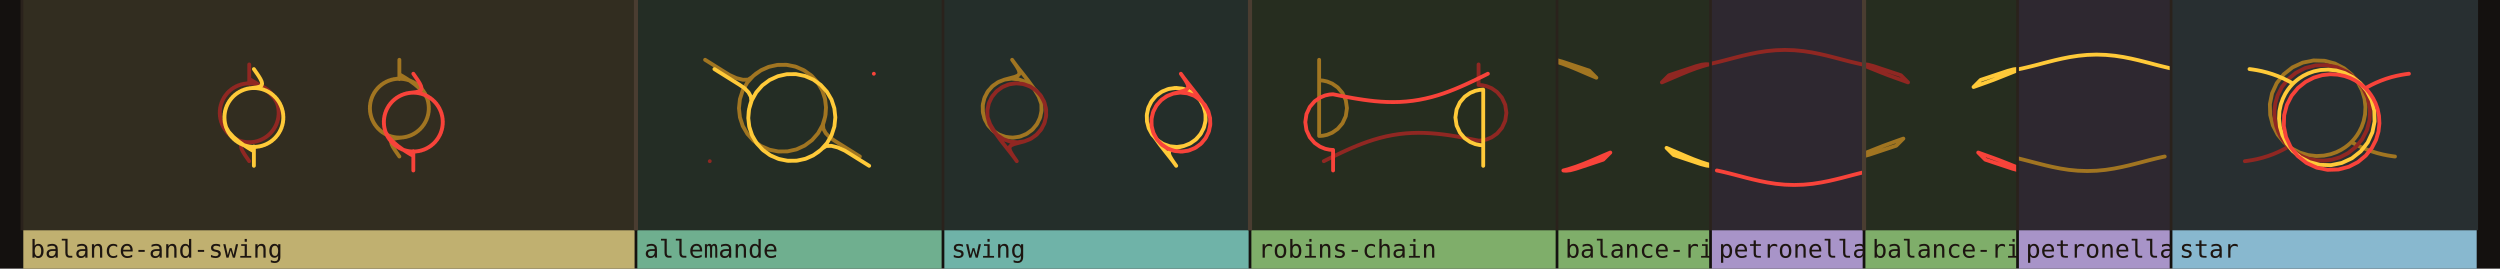
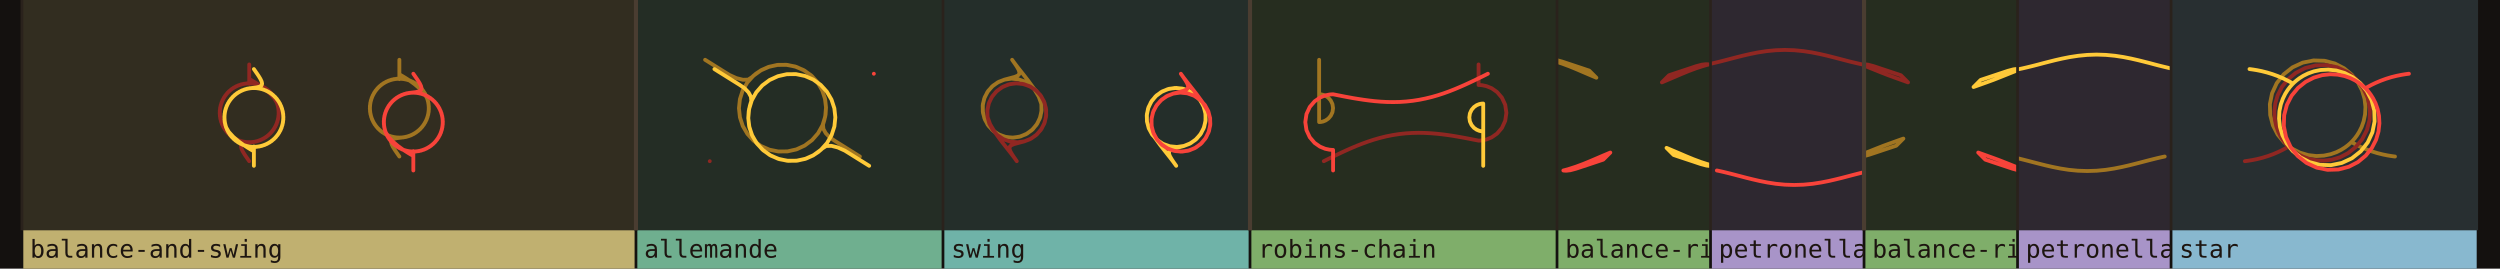
<svg xmlns="http://www.w3.org/2000/svg" viewBox="0 0 912 98" width="912" height="98" role="img">
  <rect width="912" height="98" fill="#14110f" />
  <svg x="8" y="0" width="224" height="84" viewBox="0 0 224 84">
    <rect width="224" height="84" fill="#c0b070" fill-opacity="0.18" />
    <path d="M137.69 21.81L137.69 22.12L137.69 22.92L137.69 24.01L137.69 25.22L137.69 26.33L137.69 27.19L137.69 27.91L137.69 28.48L137.69 28.81L137.69 28.87L137.69 28.87L137.69 28.87L137.69 28.87L137.69 28.84L137.69 28.52L137.69 27.95L137.69 27.25L137.69 26.48L137.69 25.8L137.69 25.33L137.69 25.2L137.69 25.2L137.69 25.2L137.69 25.2L137.69 25.2L137.69 25.2L137.69 25.2L137.69 25.2L137.69 25.5L137.69 26.15L137.69 26.81L137.69 27.1L137.96 27.26L138.7 27.69L139.88 28.4L141.42 29.4L143.24 30.72L145.15 32.34L146.83 34.16L147.86 35.93L148.3 37.66L148.45 39.64L148.23 41.65L147.64 43.58L146.69 45.36L145.43 46.94L143.89 48.25L142.14 49.26L140.23 49.92L138.23 50.21L136.21 50.12L134.25 49.66L132.4 48.84L130.74 47.68L129.33 46.24L128.21 44.56L127.42 42.7L126.99 40.73L126.94 38.71L127.27 36.71L127.97 34.82L129.01 33.08L130.35 31.57L131.95 30.34L133.75 29.43L135.7 28.87L137.71 28.69L139.72 28.88L141.66 29.44L143.46 30.36L145.05 31.6L146.39 33.12L147.42 34.85L148.11 36.75L148.43 38.75L148.38 40.77L147.94 42.74L147.15 44.6L146.02 46.28L144.6 47.71L142.94 48.86L141.09 49.67L139.12 50.13L137.1 50.21L135.1 49.91L133.19 49.24L131.44 48.23L129.91 46.91L128.66 45.33L127.72 43.54L127.13 41.6L126.92 39.6L127.08 37.58L127.62 35.63L128.51 33.82L129.72 32.2L131.22 30.84L132.94 29.79L134.83 29.07L136.82 28.72L138.84 28.75L140.82 29.15L142.69 29.92L144.38 31.02L145.84 32.42L147.01 34.06L147.85 35.9L148.34 37.86L148.45 39.88L148.18 41.88L147.54 43.8L146.55 45.56L145.26 47.11L143.69 48.39L141.92 49.36L140.06 49.96L138.3 50.21L136.76 50.4L135.6 50.69L134.91 51.13L134.69 51.76L134.86 52.58L135.32 53.55L135.95 54.57L136.6 55.54L137.17 56.36L137.55 56.9L137.69 57.1" fill="none" stroke="#a17521" stroke-width="1.4" stroke-linecap="round" stroke-linejoin="round" />
    <path d="M82.92 23.51L82.92 23.82L82.92 24.61L82.92 25.71L82.92 26.91L82.92 28.03L82.92 28.89L82.92 29.61L82.92 30.17L82.92 30.51L82.92 30.56L82.92 30.56L82.92 30.56L82.92 30.56L82.92 30.53L82.92 30.22L82.92 29.65L82.92 28.95L82.92 28.18L82.92 27.49L82.92 27.03L82.92 26.9L82.92 26.9L82.92 26.9L82.92 26.9L82.92 26.9L82.92 26.9L82.92 26.9L82.92 26.9L82.92 27.2L82.92 27.85L82.92 28.5L82.92 28.8L83.19 28.95L83.94 29.39L85.11 30.1L86.66 31.1L88.48 32.41L90.38 34.03L92.06 35.86L93.09 37.62L93.54 39.36L93.69 41.33L93.46 43.34L92.87 45.27L91.92 47.06L90.66 48.64L89.13 49.95L87.37 50.96L85.46 51.62L83.47 51.91L81.45 51.82L79.48 51.36L77.63 50.53L75.97 49.38L74.56 47.94L73.44 46.26L72.65 44.4L72.23 42.42L72.18 40.4L72.51 38.41L73.2 36.51L74.24 34.78L75.58 33.27L77.18 32.04L78.99 31.13L80.93 30.57L82.94 30.38L84.95 30.58L86.89 31.14L88.69 32.06L90.29 33.3L91.63 34.81L92.66 36.55L93.34 38.45L93.67 40.44L93.61 42.46L93.18 44.44L92.38 46.3L91.25 47.97L89.83 49.41L88.17 50.55L86.32 51.37L84.35 51.83L82.33 51.9L80.33 51.61L78.43 50.94L76.68 49.93L75.15 48.61L73.89 47.02L72.95 45.23L72.37 43.3L72.15 41.29L72.31 39.28L72.85 37.33L73.74 35.52L74.96 33.9L76.45 32.54L78.17 31.49L80.06 30.77L82.05 30.42L84.07 30.44L86.05 30.85L87.92 31.61L89.61 32.72L91.07 34.12L92.24 35.76L93.09 37.6L93.57 39.56L93.68 41.58L93.41 43.58L92.77 45.5L91.79 47.26L90.49 48.81L88.93 50.09L87.15 51.05L85.29 51.66L83.54 51.91L81.99 52.1L80.83 52.38L80.14 52.82L79.92 53.46L80.1 54.28L80.56 55.24L81.18 56.27L81.83 57.24L82.4 58.05L82.78 58.6L82.92 58.8" fill="none" stroke="#902722" stroke-width="1.4" stroke-linecap="round" stroke-linejoin="round" />
    <path d="M84.62 60.49L84.62 60.18L84.62 59.39L84.62 58.29L84.62 57.09L84.62 55.97L84.62 55.11L84.62 54.39L84.62 53.83L84.62 53.49L84.62 53.44L84.62 53.44L84.62 53.44L84.62 53.44L84.62 53.47L84.62 53.78L84.62 54.35L84.62 55.05L84.62 55.82L84.62 56.51L84.62 56.97L84.62 57.1L84.62 57.1L84.62 57.1L84.62 57.1L84.62 57.1L84.62 57.1L84.62 57.1L84.62 57.1L84.62 56.8L84.62 56.15L84.62 55.5L84.62 55.2L84.35 55.05L83.6 54.61L82.42 53.9L80.88 52.9L79.06 51.59L77.16 49.97L75.48 48.14L74.44 46.38L74 44.64L73.85 42.67L74.07 40.66L74.67 38.73L75.61 36.94L76.87 35.36L78.41 34.05L80.16 33.04L82.07 32.38L84.07 32.09L86.09 32.18L88.06 32.64L89.9 33.47L91.56 34.62L92.98 36.06L94.1 37.74L94.88 39.6L95.31 41.58L95.36 43.6L95.03 45.59L94.34 47.49L93.3 49.22L91.95 50.73L90.35 51.96L88.55 52.87L86.61 53.43L84.6 53.62L82.58 53.42L80.64 52.86L78.85 51.94L77.25 50.7L75.91 49.19L74.88 47.45L74.19 45.55L73.87 43.56L73.93 41.54L74.36 39.56L75.16 37.7L76.28 36.03L77.7 34.59L79.37 33.45L81.22 32.63L83.19 32.17L85.2 32.1L87.2 32.39L89.11 33.06L90.86 34.07L92.39 35.39L93.64 36.98L94.58 38.77L95.17 40.7L95.38 42.71L95.22 44.72L94.69 46.67L93.79 48.48L92.58 50.1L91.09 51.46L89.36 52.51L87.47 53.23L85.49 53.58L83.46 53.56L81.49 53.15L79.62 52.39L77.92 51.28L76.46 49.88L75.29 48.24L74.45 46.4L73.97 44.44L73.86 42.42L74.12 40.42L74.76 38.5L75.75 36.74L77.05 35.19L78.61 33.91L80.38 32.95L82.25 32.34L84 32.09L85.54 31.9L86.7 31.62L87.39 31.18L87.62 30.54L87.44 29.72L86.98 28.76L86.36 27.73L85.7 26.76L85.14 25.95L84.76 25.4L84.62 25.2" fill="none" stroke="#ffca39" stroke-width="1.4" stroke-linecap="round" stroke-linejoin="round" />
    <path d="M142.78 62.19L142.78 61.88L142.78 61.08L142.78 59.99L142.78 58.78L142.78 57.67L142.78 56.81L142.78 56.09L142.78 55.52L142.78 55.19L142.78 55.13L142.78 55.13L142.78 55.13L142.78 55.13L142.78 55.16L142.78 55.48L142.78 56.05L142.78 56.75L142.78 57.52L142.78 58.2L142.78 58.67L142.78 58.8L142.78 58.8L142.78 58.8L142.78 58.8L142.78 58.8L142.78 58.8L142.78 58.8L142.78 58.8L142.78 58.5L142.78 57.85L142.78 57.19L142.78 56.9L142.51 56.74L141.76 56.31L140.59 55.6L139.04 54.6L137.22 53.28L135.32 51.66L133.64 49.84L132.6 48.07L132.16 46.34L132.01 44.36L132.23 42.35L132.83 40.42L133.77 38.64L135.04 37.06L136.57 35.75L138.32 34.74L140.23 34.08L142.23 33.79L144.25 33.88L146.22 34.34L148.06 35.16L149.72 36.32L151.14 37.76L152.26 39.44L153.05 41.3L153.47 43.27L153.52 45.29L153.19 47.29L152.5 49.18L151.46 50.92L150.12 52.43L148.51 53.66L146.71 54.57L144.77 55.13L142.76 55.31L140.75 55.12L138.81 54.56L137.01 53.64L135.41 52.4L134.07 50.88L133.04 49.15L132.35 47.25L132.03 45.25L132.09 43.23L132.52 41.26L133.32 39.4L134.44 37.72L135.86 36.29L137.53 35.14L139.38 34.33L141.35 33.87L143.36 33.79L145.36 34.09L147.27 34.76L149.02 35.77L150.55 37.09L151.8 38.67L152.74 40.46L153.33 42.4L153.55 44.4L153.38 46.42L152.85 48.37L151.95 50.18L150.74 51.8L149.25 53.16L147.52 54.21L145.64 54.93L143.65 55.28L141.63 55.25L139.65 54.85L137.78 54.08L136.08 52.98L134.62 51.58L133.45 49.94L132.61 48.1L132.13 46.14L132.02 44.12L132.29 42.12L132.92 40.2L133.91 38.44L135.21 36.89L136.77 35.61L138.54 34.64L140.41 34.04L142.16 33.79L143.7 33.6L144.86 33.31L145.55 32.87L145.78 32.24L145.6 31.42L145.14 30.45L144.52 29.43L143.86 28.46L143.3 27.64L142.92 27.1L142.78 26.9" fill="none" stroke="#f8433a" stroke-width="1.4" stroke-linecap="round" stroke-linejoin="round" />
  </svg>
  <path d="M8 0L8 84" stroke="#2a221c" stroke-width="1" fill="none" />
  <svg x="8" y="84" width="224" height="14" viewBox="0 0 224 14">
    <rect x="0.5" width="223" height="14" fill="#c0b070" />
    <text x="3" y="10" fill="#1d1510" font-size="9" font-family="ui-monospace, Menlo, monospace">balance-and-swing</text>
  </svg>
  <svg x="232" y="0" width="112" height="84" viewBox="0 0 112 84">
    <rect width="112" height="84" fill="#6faf8f" fill-opacity="0.18" />
    <path d="M81.69 57.1L81.3 56.86L80.26 56.21L78.71 55.24L76.81 54.05L74.73 52.75L72.61 51.43L70.67 50.1L69.23 48.59L68.38 47.03L68.22 45.49L68.71 43.85L69.17 41.77L69.33 39.23L69.02 36.29L68.02 33.14L66.38 30.23L64.17 27.74L61.49 25.76L58.45 24.38L55.19 23.67L51.86 23.65L48.6 24.34L45.55 25.68L42.84 27.64L40.61 30.11L38.94 33L37.92 36.18L37.57 39.49L37.93 42.81L38.97 45.98L40.66 48.86L42.9 51.32L45.61 53.26L48.67 54.6L51.94 55.26L55.27 55.23L58.52 54.5L61.56 53.11L64.23 51.12L66.43 48.61L68.05 45.7L69.04 42.52L69.33 39.19L68.93 35.88L67.84 32.73L66.12 29.87L63.84 27.44L61.1 25.54L58.03 24.25L54.75 23.63L51.42 23.71L48.3 24.43L45.75 25.57L43.76 26.88L42.28 28.17L40.93 29.05L39.02 29.1L36.66 28.51L34.11 27.35L31.6 25.8L29.2 24.3L27.16 23.02L25.75 22.14L25.22 21.81" fill="none" stroke="#a17521" stroke-width="1.4" stroke-linecap="round" stroke-linejoin="round" />
    <path d="M26.92 58.8L26.92 58.8L26.92 58.8L26.92 58.8L26.92 58.8L26.92 58.8L26.92 58.8L26.92 58.8L26.92 58.8L26.92 58.8L26.92 58.8L26.92 58.8L26.92 58.8L26.92 58.8L26.92 58.8L26.92 58.8L26.92 58.8L26.92 58.8L26.92 58.8L26.92 58.8L26.92 58.8L26.92 58.8L26.92 58.8L26.92 58.8L26.92 58.8L26.92 58.8L26.92 58.8L26.92 58.8L26.92 58.8L26.92 58.8L26.92 58.8L26.92 58.8L26.92 58.8L26.92 58.8L26.92 58.8L26.92 58.8L26.92 58.8L26.92 58.8L26.92 58.8L26.92 58.8L26.92 58.8L26.92 58.8L26.92 58.8L26.92 58.8L26.92 58.8L26.92 58.8L26.92 58.8L26.92 58.8L26.92 58.8L26.92 58.8L26.92 58.8L26.92 58.8L26.92 58.8L26.92 58.8L26.92 58.8L26.92 58.8L26.92 58.8L26.92 58.8L26.92 58.8L26.92 58.8L26.92 58.8L26.92 58.8L26.92 58.8L26.92 58.8L26.92 58.8" fill="none" stroke="#902722" stroke-width="1.4" stroke-linecap="round" stroke-linejoin="round" />
    <path d="M28.62 25.2L29 25.44L30.04 26.1L31.59 27.06L33.49 28.25L35.57 29.55L37.69 30.87L39.63 32.2L41.07 33.71L41.92 35.27L42.08 36.81L41.59 38.45L41.14 40.53L40.97 43.07L41.29 46.02L42.28 49.17L43.92 52.07L46.13 54.57L48.81 56.55L51.85 57.92L55.11 58.63L58.44 58.65L61.71 57.97L64.76 56.62L67.46 54.66L69.69 52.19L71.36 49.3L72.39 46.13L72.73 42.81L72.37 39.5L71.33 36.33L69.65 33.45L67.4 30.98L64.69 29.04L61.63 27.71L58.37 27.04L55.03 27.07L51.78 27.8L48.75 29.19L46.07 31.18L43.88 33.69L42.25 36.6L41.27 39.79L40.97 43.11L41.37 46.42L42.46 49.57L44.18 52.43L46.46 54.86L49.2 56.77L52.28 58.06L55.55 58.68L58.89 58.6L62 57.87L64.56 56.73L66.54 55.43L68.02 54.14L69.38 53.26L71.29 53.2L73.64 53.79L76.19 54.95L78.7 56.51L81.1 58.01L83.14 59.28L84.55 60.16L85.08 60.49" fill="none" stroke="#ffca39" stroke-width="1.4" stroke-linecap="round" stroke-linejoin="round" />
    <path d="M86.78 26.9L86.78 26.9L86.78 26.9L86.78 26.9L86.78 26.9L86.78 26.9L86.78 26.9L86.78 26.9L86.78 26.9L86.78 26.9L86.78 26.9L86.78 26.9L86.78 26.9L86.78 26.9L86.78 26.9L86.78 26.9L86.78 26.9L86.78 26.9L86.78 26.9L86.78 26.9L86.78 26.9L86.78 26.9L86.78 26.9L86.78 26.9L86.78 26.9L86.78 26.9L86.78 26.9L86.78 26.9L86.78 26.9L86.78 26.9L86.78 26.9L86.78 26.9L86.78 26.9L86.78 26.9L86.78 26.9L86.78 26.9L86.78 26.9L86.78 26.9L86.78 26.9L86.78 26.9L86.78 26.9L86.78 26.9L86.78 26.9L86.78 26.9L86.78 26.9L86.78 26.9L86.78 26.9L86.78 26.9L86.78 26.9L86.78 26.9L86.78 26.9L86.78 26.9L86.78 26.9L86.78 26.9L86.78 26.9L86.78 26.9L86.78 26.9L86.78 26.9L86.78 26.9L86.78 26.9L86.78 26.9L86.78 26.9L86.78 26.9L86.78 26.9L86.78 26.9" fill="none" stroke="#f8433a" stroke-width="1.4" stroke-linecap="round" stroke-linejoin="round" />
  </svg>
  <path d="M232 0L232 84" stroke="#2a221c" stroke-width="1" fill="none" />
  <svg x="232" y="84" width="112" height="14" viewBox="0 0 112 14">
    <rect x="0.5" width="111" height="14" fill="#6faf8f" />
    <text x="3" y="10" fill="#1d1510" font-size="9" font-family="ui-monospace, Menlo, monospace">allemande</text>
  </svg>
  <svg x="344" y="0" width="112" height="84" viewBox="0 0 112 84">
    <rect width="112" height="84" fill="#6fb3a8" fill-opacity="0.18" />
    <path d="M25.22 21.81L25.49 22.19L26.26 23.24L27.48 24.84L29.14 26.93L31.11 29.46L33.18 32.31L34.94 35.27L35.87 37.86L35.97 40.18L35.49 42.7L34.4 45.08L32.78 47.13L30.7 48.72L28.31 49.77L25.73 50.21L23.12 50.02L20.63 49.2L18.42 47.8L16.61 45.92L15.3 43.65L14.58 41.13L14.49 38.52L15.04 35.96L16.18 33.61L17.86 31.6L19.97 30.05L22.39 29.06L24.98 28.69L27.58 28.95L30.05 29.83L32.23 31.27L33.99 33.2L35.24 35.5L35.9 38.04L35.92 40.65L35.32 43.2L34.12 45.52L32.39 47.49L30.25 48.98L27.8 49.91L25.2 50.22L22.61 49.9L20.16 48.96L18.02 47.46L16.3 45.49L15.11 43.16L14.52 40.61L14.55 38L15.22 35.47L16.48 33.17L18.25 31.25L20.36 29.84L22.51 29.03L24.54 28.49L26.2 28.04L27.3 27.58L27.84 26.99L27.86 26.23L27.52 25.32L26.95 24.33L26.31 23.36L25.74 22.55L25.36 22.01L25.22 21.81" fill="none" stroke="#a17521" stroke-width="1.4" stroke-linecap="round" stroke-linejoin="round" />
    <path d="M26.92 58.8L26.65 58.41L25.89 57.37L24.66 55.76L23.01 53.67L21.03 51.15L18.96 48.29L17.2 45.33L16.27 42.74L16.17 40.43L16.65 37.9L17.74 35.52L19.37 33.48L21.44 31.88L23.84 30.83L26.42 30.39L29.02 30.59L31.51 31.41L33.72 32.8L35.54 34.69L36.84 36.96L37.56 39.47L37.65 42.09L37.11 44.65L35.96 47L34.28 49.01L32.17 50.55L29.75 51.54L27.16 51.92L24.56 51.66L22.09 50.78L19.92 49.33L18.15 47.4L16.9 45.1L16.24 42.57L16.22 39.95L16.82 37.41L18.02 35.08L19.75 33.12L21.9 31.63L24.34 30.7L26.94 30.38L29.54 30.71L31.98 31.64L34.12 33.14L35.84 35.12L37.03 37.45L37.63 39.99L37.59 42.61L36.92 45.14L35.67 47.43L33.89 49.36L31.78 50.76L29.64 51.58L27.6 52.12L25.95 52.56L24.84 53.03L24.31 53.62L24.28 54.37L24.63 55.28L25.2 56.28L25.83 57.24L26.4 58.05L26.78 58.6L26.92 58.8" fill="none" stroke="#902722" stroke-width="1.4" stroke-linecap="round" stroke-linejoin="round" />
    <path d="M85.08 60.49L84.81 60.11L84.05 59.06L82.82 57.46L81.17 55.37L79.19 52.85L77.12 49.99L75.36 47.03L74.43 44.44L74.34 42.12L74.81 39.6L75.9 37.22L77.53 35.17L79.6 33.58L82 32.53L84.58 32.09L87.19 32.29L89.67 33.11L91.88 34.5L93.7 36.39L95 38.66L95.72 41.17L95.81 43.79L95.27 46.34L94.12 48.7L92.45 50.71L90.33 52.25L87.91 53.24L85.32 53.61L82.72 53.36L80.25 52.48L78.08 51.03L76.31 49.1L75.06 46.8L74.4 44.27L74.38 41.65L74.98 39.11L76.18 36.78L77.91 34.81L80.06 33.32L82.5 32.39L85.1 32.08L87.7 32.4L90.14 33.34L92.28 34.84L94 36.81L95.19 39.14L95.79 41.69L95.75 44.31L95.08 46.84L93.83 49.13L92.05 51.05L89.94 52.46L87.8 53.28L85.76 53.82L84.11 54.26L83 54.73L82.47 55.31L82.44 56.07L82.79 56.98L83.36 57.97L83.99 58.94L84.56 59.75L84.94 60.29L85.08 60.49" fill="none" stroke="#ffca39" stroke-width="1.4" stroke-linecap="round" stroke-linejoin="round" />
    <path d="M86.78 26.9L87.05 27.28L87.81 28.33L89.04 29.93L90.69 32.02L92.67 34.55L94.74 37.4L96.5 40.36L97.43 42.95L97.52 45.27L97.05 47.79L95.96 50.17L94.33 52.22L92.26 53.82L89.86 54.86L87.28 55.3L84.67 55.11L82.19 54.29L79.97 52.89L78.16 51.01L76.86 48.74L76.14 46.22L76.05 43.61L76.59 41.05L77.74 38.7L79.41 36.69L81.52 35.14L83.95 34.16L86.54 33.78L89.14 34.04L91.6 34.92L93.78 36.37L95.55 38.3L96.8 40.6L97.45 43.13L97.48 45.74L96.87 48.29L95.67 50.61L93.95 52.58L91.8 54.07L89.35 55L86.76 55.31L84.16 54.99L81.72 54.05L79.58 52.55L77.86 50.58L76.67 48.25L76.07 45.7L76.11 43.09L76.77 40.56L78.03 38.26L79.8 36.34L81.92 34.94L84.06 34.12L86.09 33.58L87.75 33.13L88.86 32.67L89.39 32.08L89.42 31.32L89.07 30.41L88.5 29.42L87.86 28.46L87.3 27.64L86.92 27.1L86.78 26.9" fill="none" stroke="#f8433a" stroke-width="1.4" stroke-linecap="round" stroke-linejoin="round" />
  </svg>
  <path d="M344 0L344 84" stroke="#2a221c" stroke-width="1" fill="none" />
  <svg x="344" y="84" width="112" height="14" viewBox="0 0 112 14">
    <rect x="0.5" width="111" height="14" fill="#6fb3a8" />
    <text x="3" y="10" fill="#1d1510" font-size="9" font-family="ui-monospace, Menlo, monospace">swing</text>
  </svg>
  <svg x="456" y="0" width="112" height="84" viewBox="0 0 112 84">
    <rect width="112" height="84" fill="#7fae6a" fill-opacity="0.18" />
-     <path d="M25.22 21.81L25.22 21.87L25.22 22.06L25.22 22.36L25.22 22.76L25.22 23.27L25.22 23.87L25.22 24.55L25.22 25.32L25.22 26.15L25.22 27.05L25.22 28.01L25.22 29.01L25.22 30.06L25.22 31.15L25.22 32.26L25.22 33.4L25.22 34.55L25.22 35.7L25.22 36.86L25.22 38.01L25.22 39.15L25.22 40.26L25.22 41.35L25.22 42.4L25.22 43.4L25.22 44.36L25.22 45.26L25.22 46.09L25.22 46.86L25.22 47.54L25.22 48.14L25.22 48.65L25.22 49.05L25.22 49.35L25.22 49.54L25.22 49.6L25.58 49.59L26.59 49.51L28.12 49.18L30.01 48.4L31.98 47.02L33.73 44.99L34.94 42.38L35.37 39.45L34.94 36.52L33.73 33.92L31.98 31.88L30.01 30.51L28.12 29.73L26.59 29.4L25.58 29.31L25.22 29.31L25.22 29.16L25.22 28.75L25.22 28.14L25.22 27.36L25.22 26.49L25.22 25.56L25.22 24.63L25.22 23.75L25.22 22.98L25.22 22.37L25.22 21.96L25.22 21.81" fill="none" stroke="#a17521" stroke-width="1.4" stroke-linecap="round" stroke-linejoin="round" />
+     <path d="M25.22 21.81L25.22 21.87L25.22 22.06L25.22 22.37L25.22 22.79L25.22 23.3L25.22 23.91L25.22 24.6L25.22 25.36L25.22 26.19L25.22 27.08L25.22 28.02L25.22 29L25.22 30.01L25.22 31.05L25.22 32.1L25.22 33.17L25.22 34.23L25.22 35.29L25.22 36.33L25.22 37.34L25.22 38.32L25.22 39.26L25.22 40.15L25.22 40.98L25.22 41.74L25.22 42.43L25.22 43.04L25.22 43.55L25.22 43.97L25.22 44.27L25.22 44.46L25.22 44.53L25.22 44.53L25.22 44.53L25.22 44.53L25.22 44.53L25.4 44.52L25.91 44.48L26.67 44.32L27.61 43.93L28.6 43.24L29.47 42.22L30.08 40.92L30.3 39.45L30.08 37.99L29.47 36.69L28.6 35.67L27.61 34.98L26.67 34.59L25.91 34.43L25.4 34.38L25.22 34.38L25.22 34.13L25.22 33.45L25.22 32.42L25.22 31.12L25.22 29.65L25.22 28.1L25.22 26.54L25.22 25.07L25.22 23.77L25.22 22.74L25.22 22.06L25.22 21.81" fill="none" stroke="#a17521" stroke-width="1.4" stroke-linecap="round" stroke-linejoin="round" />
    <path d="M26.92 58.8L27.04 58.74L27.4 58.56L27.98 58.27L28.77 57.88L29.75 57.4L30.91 56.83L32.25 56.19L33.73 55.49L35.36 54.74L37.12 53.96L38.99 53.18L40.97 52.4L43.04 51.65L45.19 50.95L47.41 50.31L49.68 49.75L52 49.29L54.34 48.92L56.7 48.66L59.05 48.51L61.39 48.45L63.7 48.49L65.96 48.61L68.15 48.79L70.27 49.02L72.28 49.29L74.18 49.58L75.94 49.88L77.56 50.17L79.01 50.44L80.28 50.69L81.36 50.9L82.22 51.07L82.86 51.19L83.25 51.27L83.38 51.3L83.74 51.29L84.75 51.2L86.28 50.87L88.17 50.1L90.14 48.72L91.89 46.68L93.1 44.08L93.53 41.15L93.1 38.22L91.89 35.62L90.14 33.58L88.17 32.2L86.28 31.43L84.75 31.1L83.74 31.01L83.38 31.01L83.38 30.86L83.38 30.45L83.38 29.83L83.38 29.06L83.38 28.18L83.38 27.26L83.38 26.33L83.38 25.45L83.38 24.68L83.38 24.06L83.38 23.65L83.38 23.51" fill="none" stroke="#902722" stroke-width="1.4" stroke-linecap="round" stroke-linejoin="round" />
-     <path d="M85.08 60.49L85.08 60.43L85.08 60.25L85.08 59.95L85.08 59.54L85.08 59.03L85.08 58.43L85.08 57.75L85.08 56.99L85.08 56.15L85.08 55.25L85.08 54.3L85.08 53.29L85.08 52.24L85.08 51.15L85.08 50.04L85.08 48.9L85.08 47.75L85.08 46.6L85.08 45.44L85.08 44.29L85.08 43.16L85.08 42.04L85.08 40.96L85.08 39.91L85.08 38.9L85.08 37.94L85.08 37.05L85.08 36.21L85.08 35.45L85.08 34.76L85.08 34.16L85.08 33.66L85.08 33.25L85.08 32.95L85.08 32.77L85.08 32.7L84.72 32.71L83.71 32.8L82.18 33.13L80.3 33.9L78.32 35.28L76.58 37.32L75.37 39.92L74.93 42.85L75.37 45.78L76.58 48.38L78.32 50.42L80.3 51.8L82.18 52.57L83.71 52.9L84.72 52.99L85.08 52.99L85.08 53.14L85.08 53.55L85.08 54.17L85.08 54.94L85.08 55.82L85.08 56.74L85.08 57.67L85.08 58.55L85.08 59.32L85.08 59.94L85.08 60.35L85.08 60.49" fill="none" stroke="#ffca39" stroke-width="1.4" stroke-linecap="round" stroke-linejoin="round" />
+     <path d="M85.08 60.49L85.08 60.43L85.08 60.24L85.08 59.93L85.08 59.52L85.08 59L85.08 58.4L85.08 57.71L85.08 56.94L85.08 56.11L85.08 55.22L85.08 54.29L85.08 53.31L85.08 52.29L85.08 51.25L85.08 50.2L85.08 49.13L85.08 48.07L85.08 47.02L85.08 45.98L85.08 44.96L85.08 43.98L85.08 43.04L85.08 42.16L85.08 41.33L85.08 40.56L85.08 39.87L85.08 39.27L85.08 38.75L85.08 38.34L85.08 38.03L85.08 37.84L85.08 37.78L85.08 37.78L85.08 37.78L85.08 37.78L85.08 37.78L84.9 37.78L84.4 37.82L83.63 37.99L82.69 38.37L81.7 39.06L80.83 40.08L80.22 41.38L80.01 42.85L80.22 44.31L80.83 45.61L81.7 46.63L82.69 47.32L83.63 47.71L84.4 47.88L84.9 47.92L85.08 47.92L85.08 48.17L85.08 48.85L85.08 49.89L85.08 51.18L85.08 52.65L85.08 54.21L85.08 55.76L85.08 57.23L85.08 58.53L85.08 59.56L85.08 60.25L85.08 60.49" fill="none" stroke="#ffca39" stroke-width="1.4" stroke-linecap="round" stroke-linejoin="round" />
    <path d="M86.78 26.9L86.65 26.96L86.3 27.14L85.72 27.43L84.93 27.82L83.95 28.3L82.78 28.87L81.45 29.51L79.97 30.21L78.34 30.96L76.58 31.73L74.71 32.52L72.73 33.3L70.66 34.05L68.51 34.75L66.29 35.39L64.02 35.94L61.7 36.41L59.36 36.77L57 37.03L54.65 37.19L52.31 37.24L50 37.21L47.74 37.09L45.54 36.91L43.43 36.67L41.42 36.4L39.52 36.11L37.75 35.82L36.14 35.53L34.68 35.26L33.41 35.01L32.34 34.8L31.48 34.63L30.84 34.5L30.45 34.43L30.31 34.4L29.96 34.41L28.95 34.49L27.41 34.82L25.53 35.6L23.56 36.98L21.81 39.01L20.6 41.62L20.17 44.55L20.6 47.48L21.81 50.08L23.56 52.12L25.53 53.49L27.41 54.27L28.95 54.6L29.96 54.69L30.31 54.69L30.31 54.84L30.31 55.25L30.31 55.86L30.31 56.64L30.31 57.51L30.31 58.44L30.31 59.37L30.31 60.25L30.31 61.02L30.31 61.63L30.31 62.04L30.31 62.19" fill="none" stroke="#f8433a" stroke-width="1.4" stroke-linecap="round" stroke-linejoin="round" />
  </svg>
  <path d="M456 0L456 84" stroke="#2a221c" stroke-width="1" fill="none" />
  <svg x="456" y="84" width="112" height="14" viewBox="0 0 112 14">
    <rect x="0.5" width="111" height="14" fill="#7fae6a" />
    <text x="3" y="10" fill="#1d1510" font-size="9" font-family="ui-monospace, Menlo, monospace">robins-chain</text>
  </svg>
  <svg x="568" y="0" width="56" height="84" viewBox="0 0 56 84">
    <rect width="56" height="84" fill="#7fae6a" fill-opacity="0.18" />
    <path d="M-2.78 21.81L-2.15 21.97L-0.48 22.45L1.87 23.21L4.55 24.21L7.22 25.31L9.59 26.33L11.65 27.21L13.24 27.88L14.18 28.28L14.35 28.35L14.35 28.35L14.35 28.35L14.35 28.35L14.33 28.33L14.1 28.1L13.7 27.7L13.21 27.21L12.66 26.66L12.18 26.18L11.85 25.85L11.76 25.76L11.76 25.76L11.58 25.7L10.58 25.37L8.9 24.8L6.73 24.08L4.32 23.28L1.85 22.46L-0.23 21.9L-1.67 21.73L-2.51 21.76L-2.78 21.81" fill="none" stroke="#a17521" stroke-width="1.4" stroke-linecap="round" stroke-linejoin="round" />
    <path d="M55.38 23.51L54.75 23.67L53.09 24.15L50.74 24.91L48.06 25.91L45.39 27.01L43.01 28.03L40.96 28.9L39.36 29.58L38.42 29.98L38.26 30.05L38.26 30.05L38.26 30.05L38.26 30.05L38.28 30.03L38.5 29.8L38.9 29.4L39.4 28.9L39.94 28.36L40.43 27.88L40.75 27.55L40.85 27.46L40.85 27.46L41.02 27.4L42.02 27.06L43.71 26.5L45.87 25.78L48.29 24.98L50.75 24.15L52.83 23.6L54.27 23.43L55.11 23.46L55.38 23.51" fill="none" stroke="#902722" stroke-width="1.4" stroke-linecap="round" stroke-linejoin="round" />
    <path d="M57.08 60.49L56.45 60.33L54.79 59.85L52.44 59.09L49.75 58.09L47.08 56.99L44.71 55.97L42.65 55.1L41.06 54.42L40.12 54.02L39.95 53.95L39.95 53.95L39.95 53.95L39.95 53.95L39.97 53.97L40.2 54.2L40.6 54.6L41.1 55.1L41.64 55.64L42.12 56.12L42.45 56.45L42.54 56.54L42.54 56.54L42.72 56.6L43.72 56.94L45.41 57.5L47.57 58.22L49.99 59.02L52.45 59.85L54.53 60.4L55.97 60.57L56.81 60.54L57.08 60.49" fill="none" stroke="#ffca39" stroke-width="1.4" stroke-linecap="round" stroke-linejoin="round" />
    <path d="M2.31 62.19L2.94 62.03L4.61 61.55L6.96 60.79L9.64 59.79L12.31 58.69L14.69 57.67L16.74 56.79L18.34 56.12L19.27 55.72L19.44 55.65L19.44 55.65L19.44 55.65L19.44 55.65L19.42 55.67L19.2 55.9L18.79 56.3L18.3 56.79L17.75 57.34L17.27 57.82L16.94 58.15L16.85 58.24L16.85 58.24L16.67 58.3L15.67 58.63L13.99 59.2L11.83 59.92L9.41 60.72L6.94 61.54L4.86 62.1L3.42 62.27L2.58 62.24L2.31 62.19" fill="none" stroke="#f8433a" stroke-width="1.4" stroke-linecap="round" stroke-linejoin="round" />
  </svg>
  <path d="M568 0L568 84" stroke="#2a221c" stroke-width="1" fill="none" />
  <svg x="568" y="84" width="56" height="14" viewBox="0 0 56 14">
    <rect x="0.5" width="55" height="14" fill="#7fae6a" />
    <text x="3" y="10" fill="#1d1510" font-size="9" font-family="ui-monospace, Menlo, monospace">balance-ring</text>
  </svg>
  <svg x="624" y="0" width="56" height="84" viewBox="0 0 56 84">
    <rect width="56" height="84" fill="#a894c8" fill-opacity="0.18" />
    <path d="M-2.78 21.81L-2.82 21.89L-2.94 22.11L-3.13 22.47L-3.4 22.97L-3.73 23.61L-4.13 24.38L-4.58 25.29L-5.07 26.34L-5.59 27.53L-6.12 28.87L-6.63 30.36L-7.1 31.98L-7.5 33.73L-7.81 35.58L-8 37.5L-8.07 39.45L-8 41.41L-7.81 43.33L-7.5 45.18L-7.1 46.93L-6.63 48.55L-6.12 50.03L-5.59 51.38L-5.07 52.57L-4.58 53.62L-4.13 54.53L-3.73 55.3L-3.4 55.94L-3.13 56.44L-2.94 56.8L-2.82 57.02L-2.78 57.1" fill="none" stroke="#a17521" stroke-width="1.4" stroke-linecap="round" stroke-linejoin="round" />
    <path d="M55.38 23.51L55.26 23.48L54.91 23.41L54.33 23.28L53.55 23.1L52.56 22.87L51.37 22.59L49.99 22.24L48.41 21.83L46.61 21.36L44.58 20.83L42.31 20.26L39.77 19.68L36.95 19.12L33.87 18.65L30.57 18.33L27.15 18.21L23.73 18.33L20.44 18.65L17.36 19.12L14.54 19.68L12 20.26L9.72 20.83L7.69 21.36L5.9 21.83L4.31 22.24L2.93 22.59L1.74 22.87L0.76 23.1L-0.03 23.28L-0.6 23.41L-0.96 23.48L-1.08 23.51" fill="none" stroke="#902722" stroke-width="1.4" stroke-linecap="round" stroke-linejoin="round" />
    <path d="M57.08 60.49L57.12 60.42L57.24 60.19L57.43 59.83L57.7 59.33L58.03 58.69L58.43 57.92L58.88 57.01L59.37 55.96L59.89 54.77L60.42 53.43L60.93 51.94L61.4 50.32L61.81 48.57L62.11 46.73L62.31 44.81L62.37 42.85L62.31 40.89L62.11 38.97L61.81 37.12L61.4 35.38L60.93 33.75L60.42 32.27L59.89 30.93L59.37 29.73L58.88 28.68L58.43 27.77L58.03 27L57.7 26.37L57.43 25.87L57.24 25.5L57.12 25.28L57.08 25.2" fill="none" stroke="#ffca39" stroke-width="1.4" stroke-linecap="round" stroke-linejoin="round" />
    <path d="M2.31 62.19L2.44 62.22L2.79 62.29L3.37 62.42L4.15 62.59L5.14 62.82L6.32 63.11L7.71 63.46L9.29 63.87L11.09 64.34L13.11 64.87L15.39 65.43L17.93 66.02L20.75 66.57L23.83 67.05L27.13 67.37L30.55 67.48L33.96 67.37L37.26 67.05L40.34 66.57L43.16 66.02L45.7 65.43L47.98 64.87L50 64.34L51.8 63.87L53.39 63.46L54.77 63.11L55.95 62.82L56.94 62.59L57.72 62.42L58.3 62.29L58.66 62.22L58.78 62.19" fill="none" stroke="#f8433a" stroke-width="1.4" stroke-linecap="round" stroke-linejoin="round" />
  </svg>
  <path d="M624 0L624 84" stroke="#2a221c" stroke-width="1" fill="none" />
  <svg x="624" y="84" width="56" height="14" viewBox="0 0 56 14">
    <rect x="0.5" width="55" height="14" fill="#a894c8" />
    <text x="3" y="10" fill="#1d1510" font-size="9" font-family="ui-monospace, Menlo, monospace">petronella</text>
  </svg>
  <svg x="680" y="0" width="56" height="84" viewBox="0 0 56 84">
    <rect width="56" height="84" fill="#7fae6a" fill-opacity="0.18" />
    <path d="M-2.78 57.1L-2.17 56.86L-0.57 56.22L1.71 55.31L4.33 54.26L6.99 53.21L9.41 52.33L11.54 51.56L13.2 50.97L14.18 50.62L14.35 50.56L14.35 50.56L14.35 50.56L14.35 50.56L14.33 50.58L14.1 50.8L13.7 51.21L13.21 51.7L12.66 52.25L12.18 52.73L11.85 53.06L11.76 53.15L11.76 53.15L11.58 53.21L10.58 53.54L8.9 54.1L6.73 54.82L4.32 55.63L1.85 56.45L-0.23 57.01L-1.67 57.18L-2.51 57.15L-2.78 57.1" fill="none" stroke="#a17521" stroke-width="1.4" stroke-linecap="round" stroke-linejoin="round" />
    <path d="M-1.08 23.51L-0.47 23.75L1.13 24.38L3.4 25.29L6.02 26.35L8.68 27.39L11.11 28.28L13.23 29.04L14.89 29.63L15.87 29.99L16.05 30.05L16.05 30.05L16.05 30.05L16.05 30.05L16.03 30.03L15.8 29.8L15.4 29.4L14.9 28.9L14.36 28.36L13.88 27.88L13.55 27.55L13.46 27.46L13.46 27.46L13.28 27.4L12.28 27.06L10.59 26.5L8.43 25.78L6.01 24.98L3.55 24.15L1.47 23.6L0.03 23.43L-0.81 23.46L-1.08 23.51" fill="none" stroke="#902722" stroke-width="1.4" stroke-linecap="round" stroke-linejoin="round" />
    <path d="M57.08 25.2L56.47 25.44L54.87 26.08L52.6 26.99L49.98 28.04L47.32 29.09L44.89 29.98L42.77 30.74L41.11 31.33L40.13 31.68L39.95 31.74L39.95 31.74L39.95 31.74L39.95 31.74L39.97 31.72L40.2 31.5L40.6 31.1L41.1 30.6L41.64 30.06L42.12 29.57L42.45 29.25L42.54 29.15L42.54 29.15L42.72 29.09L43.72 28.76L45.41 28.2L47.57 27.48L49.99 26.67L52.45 25.85L54.53 25.3L55.97 25.13L56.81 25.15L57.08 25.2" fill="none" stroke="#ffca39" stroke-width="1.4" stroke-linecap="round" stroke-linejoin="round" />
    <path d="M58.78 62.19L58.17 61.95L56.57 61.31L54.29 60.4L51.67 59.35L49.01 58.31L46.59 57.42L44.46 56.66L42.8 56.06L41.82 55.71L41.65 55.65L41.65 55.65L41.65 55.65L41.65 55.65L41.67 55.67L41.9 55.9L42.3 56.3L42.79 56.79L43.34 57.34L43.82 57.82L44.15 58.15L44.24 58.24L44.24 58.24L44.42 58.3L45.42 58.63L47.1 59.2L49.27 59.92L51.68 60.72L54.15 61.54L56.23 62.1L57.67 62.27L58.51 62.24L58.78 62.19" fill="none" stroke="#f8433a" stroke-width="1.4" stroke-linecap="round" stroke-linejoin="round" />
  </svg>
  <path d="M680 0L680 84" stroke="#2a221c" stroke-width="1" fill="none" />
  <svg x="680" y="84" width="56" height="14" viewBox="0 0 56 14">
    <rect x="0.5" width="55" height="14" fill="#7fae6a" />
    <text x="3" y="10" fill="#1d1510" font-size="9" font-family="ui-monospace, Menlo, monospace">balance-ring</text>
  </svg>
  <svg x="736" y="0" width="56" height="84" viewBox="0 0 56 84">
    <rect width="56" height="84" fill="#a894c8" fill-opacity="0.18" />
    <path d="M-2.78 57.1L-2.66 57.12L-2.3 57.2L-1.72 57.32L-0.94 57.5L0.05 57.73L1.23 58.02L2.61 58.37L4.2 58.78L6 59.25L8.02 59.77L10.3 60.34L12.84 60.92L15.66 61.48L18.74 61.96L22.04 62.28L25.45 62.39L28.87 62.28L32.17 61.96L35.25 61.48L38.07 60.92L40.61 60.34L42.89 59.77L44.91 59.25L46.71 58.78L48.29 58.37L49.68 58.02L50.86 57.73L51.85 57.5L52.63 57.32L53.21 57.2L53.56 57.12L53.69 57.1" fill="none" stroke="#a17521" stroke-width="1.4" stroke-linecap="round" stroke-linejoin="round" />
    <path d="M-1.08 23.51L-1.12 23.58L-1.24 23.81L-1.43 24.17L-1.7 24.67L-2.03 25.31L-2.43 26.08L-2.88 26.99L-3.37 28.04L-3.89 29.23L-4.42 30.57L-4.93 32.06L-5.4 33.68L-5.81 35.43L-6.11 37.27L-6.31 39.19L-6.37 41.15L-6.31 43.11L-6.11 45.03L-5.81 46.88L-5.4 48.62L-4.93 50.25L-4.42 51.73L-3.89 53.07L-3.37 54.27L-2.88 55.32L-2.43 56.23L-2.03 57L-1.7 57.63L-1.43 58.13L-1.24 58.5L-1.12 58.72L-1.08 58.8" fill="none" stroke="#902722" stroke-width="1.4" stroke-linecap="round" stroke-linejoin="round" />
    <path d="M57.08 25.2L56.96 25.18L56.6 25.1L56.03 24.98L55.24 24.8L54.26 24.57L53.07 24.28L51.69 23.94L50.1 23.53L48.31 23.05L46.28 22.53L44 21.96L41.46 21.38L38.64 20.82L35.56 20.35L32.27 20.03L28.85 19.91L25.43 20.03L22.13 20.35L19.05 20.82L16.23 21.38L13.69 21.96L11.42 22.53L9.39 23.05L7.59 23.53L6.01 23.94L4.63 24.28L3.44 24.57L2.45 24.8L1.67 24.98L1.09 25.1L0.74 25.18L0.62 25.2" fill="none" stroke="#ffca39" stroke-width="1.4" stroke-linecap="round" stroke-linejoin="round" />
    <path d="M58.78 62.19L58.82 62.11L58.94 61.89L59.13 61.53L59.4 61.03L59.73 60.39L60.13 59.62L60.58 58.71L61.07 57.66L61.59 56.47L62.12 55.13L62.63 53.64L63.1 52.02L63.5 50.27L63.81 48.42L64 46.5L64.07 44.55L64 42.59L63.81 40.67L63.5 38.82L63.1 37.07L62.63 35.45L62.12 33.97L61.59 32.62L61.07 31.43L60.58 30.38L60.13 29.47L59.73 28.7L59.4 28.06L59.13 27.56L58.94 27.2L58.82 26.98L58.78 26.9" fill="none" stroke="#f8433a" stroke-width="1.4" stroke-linecap="round" stroke-linejoin="round" />
  </svg>
  <path d="M736 0L736 84" stroke="#2a221c" stroke-width="1" fill="none" />
  <svg x="736" y="84" width="56" height="14" viewBox="0 0 56 14">
    <rect x="0.5" width="55" height="14" fill="#a894c8" />
    <text x="3" y="10" fill="#1d1510" font-size="9" font-family="ui-monospace, Menlo, monospace">petronella</text>
  </svg>
  <svg x="792" y="0" width="112" height="84" viewBox="0 0 112 84">
    <rect width="112" height="84" fill="#88b8cf" fill-opacity="0.18" />
    <path d="M81.69 57.1L81.34 57.06L80.4 56.93L78.99 56.7L77.26 56.35L75.32 55.87L73.32 55.25L71.37 54.54L69.58 53.78L68.04 53.05L66.85 52.41L66.08 51.97L65.81 51.81L65.95 51.66L66.36 51.23L66.99 50.5L67.78 49.45L68.65 48.06L69.52 46.32L70.26 44.21L70.77 41.75L70.92 39.01L70.59 36.05L69.68 33L68.14 30L65.94 27.24L63.11 24.9L59.74 23.16L55.97 22.17L51.99 22.05L48.03 22.85L44.32 24.56L41.1 27.1L38.56 30.32L36.85 34.03L36.05 37.99L36.17 41.97L37.16 45.74L38.9 49.11L41.24 51.94L44 54.14L47 55.68L50.05 56.59L53.01 56.92L55.75 56.77L58.21 56.26L60.32 55.52L62.06 54.65L63.45 53.78L64.5 52.99L65.23 52.36L65.66 51.95L65.81 51.81L66.08 51.97L66.85 52.41L68.04 53.05L69.58 53.78L71.37 54.54L73.32 55.25L75.32 55.87L77.26 56.35L78.99 56.7L80.4 56.93L81.34 57.06L81.69 57.1" fill="none" stroke="#a17521" stroke-width="1.4" stroke-linecap="round" stroke-linejoin="round" />
    <path d="M26.92 58.8L27.26 58.76L28.2 58.63L29.61 58.4L31.35 58.05L33.29 57.56L35.29 56.95L37.24 56.24L39.03 55.48L40.56 54.74L41.75 54.11L42.52 53.67L42.8 53.5L42.94 53.65L43.38 54.05L44.1 54.68L45.15 55.47L46.54 56.35L48.29 57.21L50.4 57.96L52.85 58.47L55.6 58.61L58.56 58.28L61.61 57.38L64.6 55.84L67.36 53.64L69.71 50.81L71.45 47.44L72.44 43.67L72.56 39.69L71.76 35.73L70.04 32.02L67.5 28.8L64.28 26.26L60.58 24.55L56.61 23.75L52.64 23.87L48.86 24.85L45.49 26.6L42.66 28.94L40.46 31.7L38.92 34.69L38.02 37.74L37.69 40.7L37.84 43.45L38.34 45.9L39.09 48.01L39.95 49.76L40.83 51.15L41.62 52.2L42.25 52.93L42.66 53.36L42.8 53.5L42.52 53.67L41.75 54.11L40.56 54.74L39.03 55.48L37.24 56.24L35.29 56.95L33.29 57.56L31.35 58.05L29.61 58.4L28.2 58.63L27.26 58.76L26.92 58.8" fill="none" stroke="#902722" stroke-width="1.4" stroke-linecap="round" stroke-linejoin="round" />
    <path d="M28.62 25.2L28.96 25.24L29.9 25.37L31.31 25.6L33.05 25.95L34.98 26.44L36.99 27.05L38.94 27.76L40.73 28.52L42.26 29.26L43.45 29.89L44.22 30.33L44.5 30.5L44.35 30.64L43.95 31.07L43.32 31.8L42.53 32.85L41.65 34.24L40.79 35.99L40.04 38.1L39.53 40.55L39.39 43.3L39.72 46.26L40.62 49.31L42.16 52.3L44.36 55.06L47.19 57.4L50.56 59.15L54.33 60.13L58.31 60.25L62.27 59.45L65.98 57.74L69.2 55.2L71.74 51.98L73.45 48.27L74.25 44.31L74.13 40.33L73.15 36.56L71.4 33.19L69.06 30.36L66.3 28.16L63.31 26.62L60.26 25.72L57.3 25.39L54.55 25.53L52.1 26.04L49.99 26.79L48.24 27.65L46.85 28.53L45.8 29.32L45.07 29.95L44.64 30.35L44.5 30.5L44.22 30.33L43.45 29.89L42.26 29.26L40.73 28.52L38.94 27.76L36.99 27.05L34.98 26.44L33.05 25.95L31.31 25.6L29.9 25.37L28.96 25.24L28.62 25.2" fill="none" stroke="#ffca39" stroke-width="1.4" stroke-linecap="round" stroke-linejoin="round" />
    <path d="M86.78 26.9L86.44 26.94L85.49 27.07L84.09 27.3L82.35 27.65L80.41 28.13L78.41 28.75L76.46 29.46L74.67 30.22L73.14 30.95L71.95 31.59L71.17 32.03L70.9 32.19L70.75 32.05L70.32 31.64L69.59 31.01L68.54 30.22L67.16 29.35L65.41 28.48L63.3 27.74L60.84 27.23L58.1 27.08L55.14 27.41L52.09 28.32L49.09 29.86L46.33 32.06L43.99 34.89L42.25 38.26L41.26 42.03L41.14 46.01L41.94 49.97L43.65 53.68L46.19 56.9L49.42 59.44L53.12 61.15L57.08 61.95L61.06 61.83L64.83 60.84L68.2 59.1L71.03 56.76L73.23 54L74.78 51L75.68 47.95L76.01 44.99L75.86 42.25L75.35 39.79L74.61 37.68L73.74 35.94L72.87 34.55L72.08 33.5L71.45 32.77L71.04 32.34L70.9 32.19L71.17 32.03L71.95 31.59L73.14 30.95L74.67 30.22L76.46 29.46L78.41 28.75L80.41 28.13L82.35 27.65L84.09 27.3L85.49 27.07L86.44 26.94L86.78 26.9" fill="none" stroke="#f8433a" stroke-width="1.4" stroke-linecap="round" stroke-linejoin="round" />
  </svg>
  <path d="M792 0L792 84" stroke="#2a221c" stroke-width="1" fill="none" />
  <svg x="792" y="84" width="112" height="14" viewBox="0 0 112 14">
    <rect x="0.5" width="111" height="14" fill="#88b8cf" />
    <text x="3" y="10" fill="#1d1510" font-size="9" font-family="ui-monospace, Menlo, monospace">star</text>
  </svg>
  <path d="M232 0L232 84" stroke="#4a3d31" stroke-width="1.5" fill="none" />
  <path d="M456 0L456 84" stroke="#4a3d31" stroke-width="1.5" fill="none" />
  <path d="M680 0L680 84" stroke="#4a3d31" stroke-width="1.5" fill="none" />
</svg>
